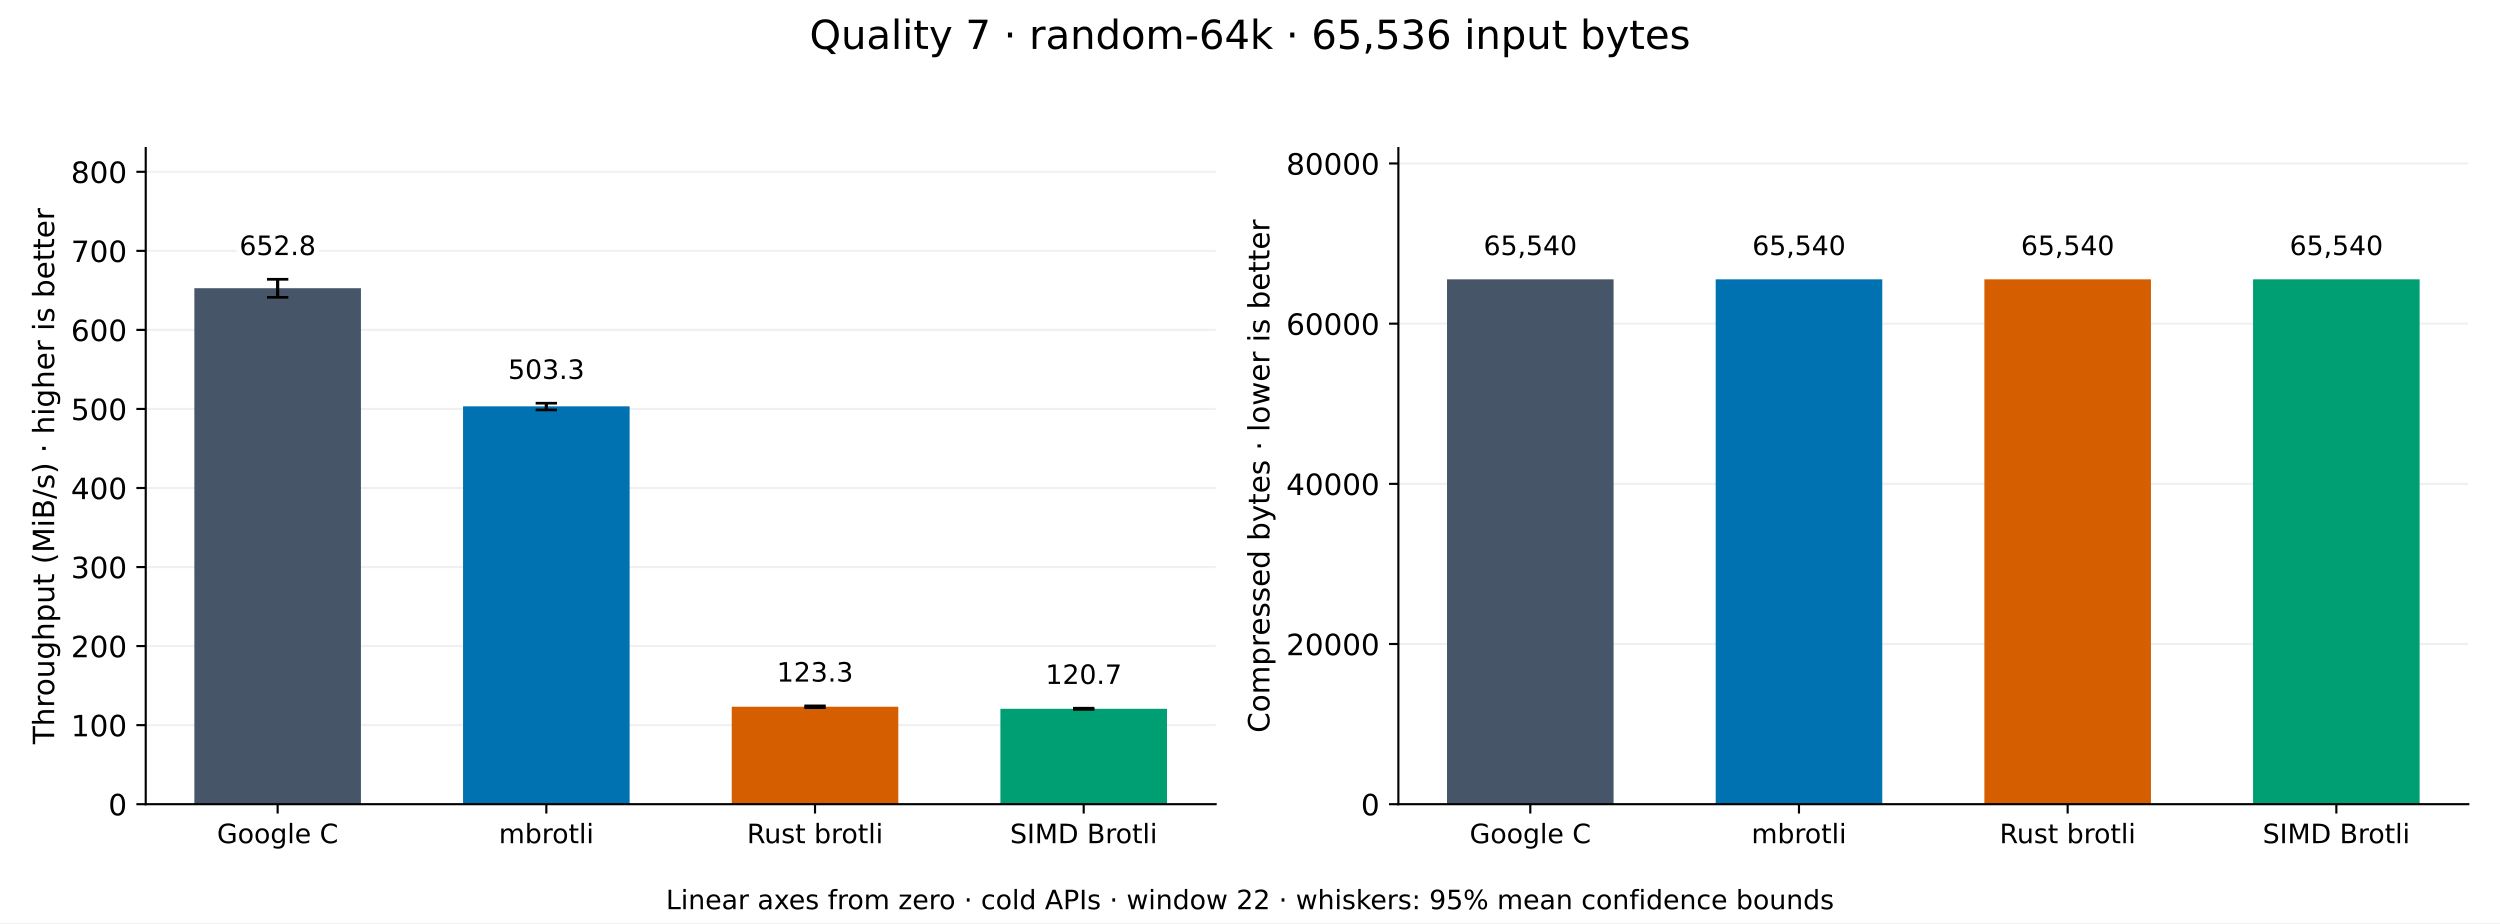
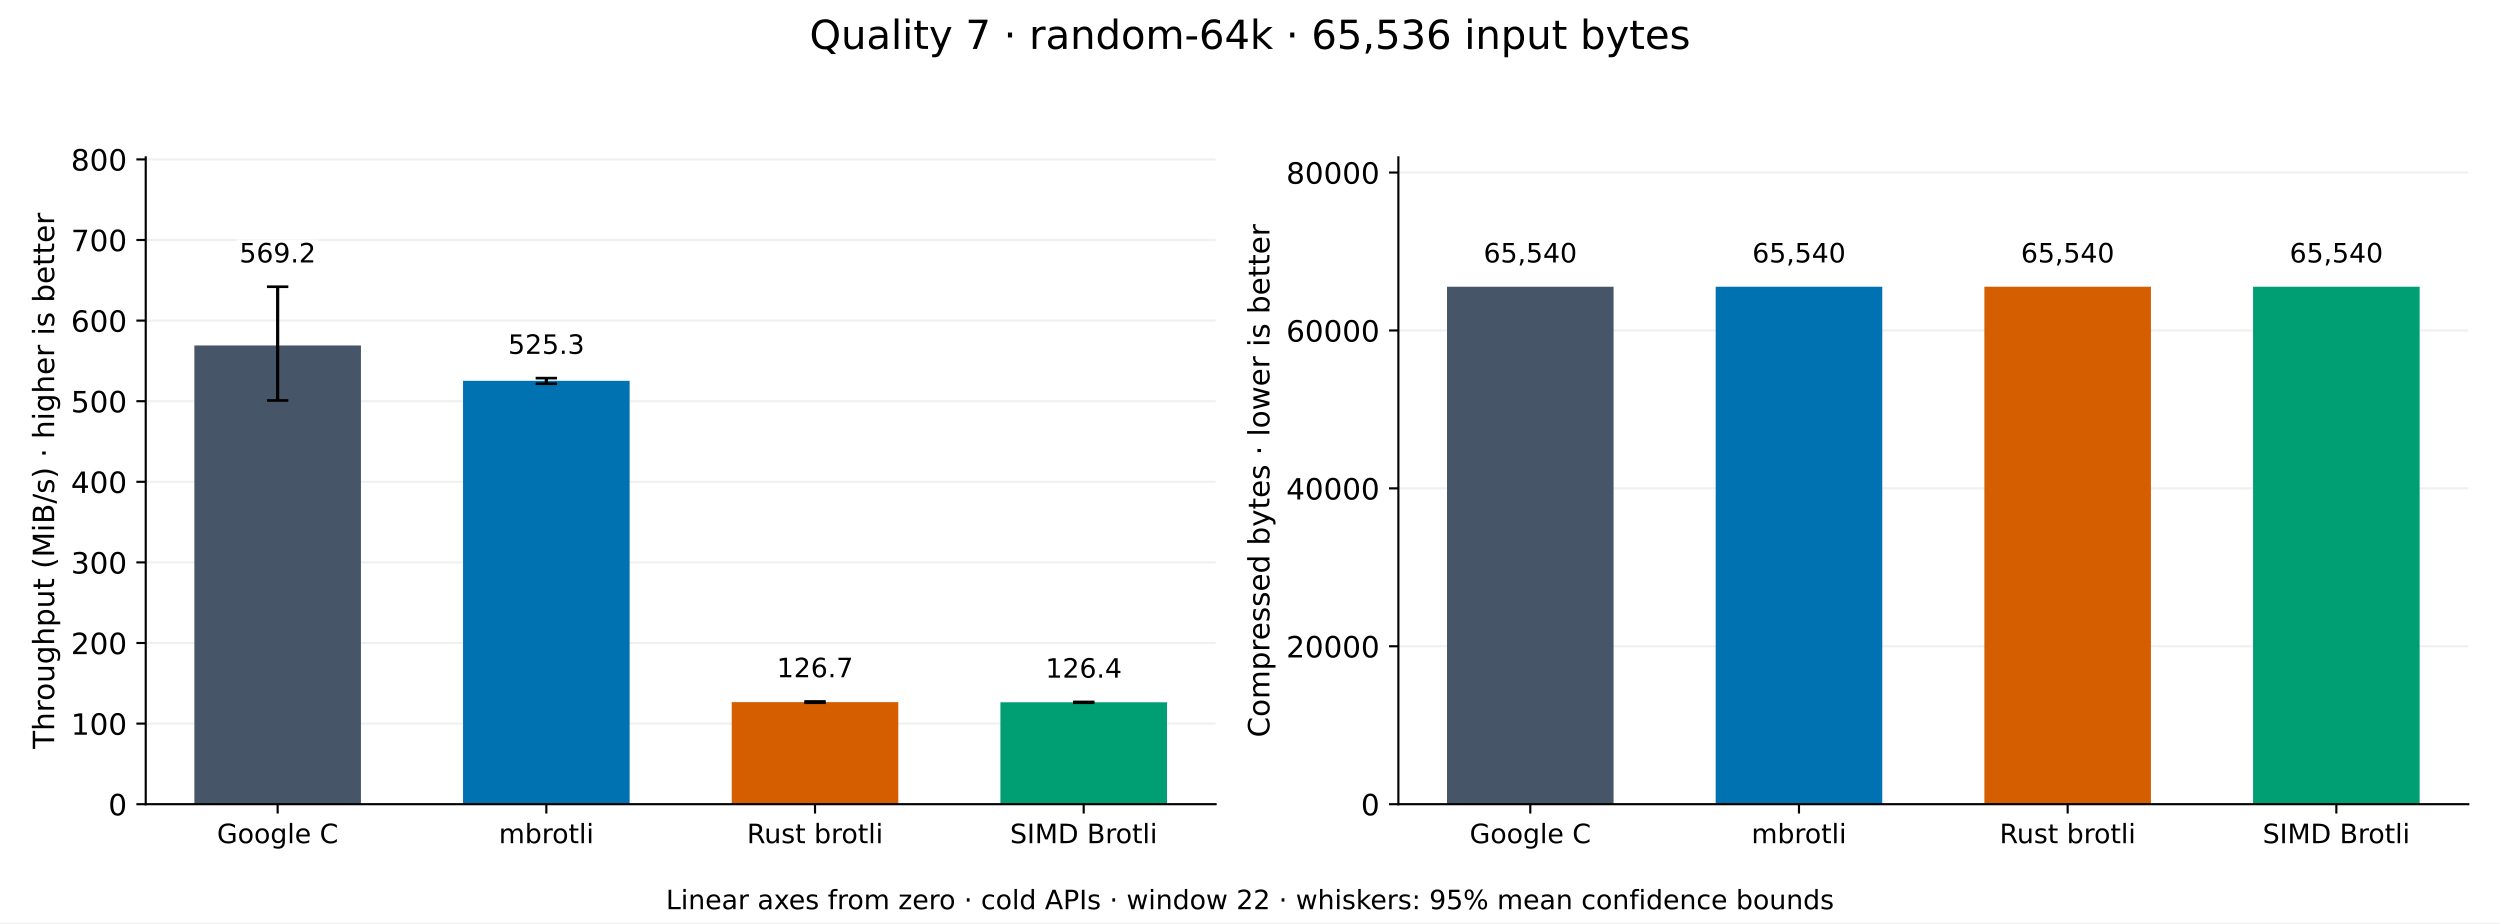
<svg xmlns="http://www.w3.org/2000/svg" xmlns:xlink="http://www.w3.org/1999/xlink" width="936pt" height="345.6pt" viewBox="0 0 936 345.6" version="1.1">
  <defs>
    <style type="text/css">*{stroke-linejoin: round; stroke-linecap: butt}</style>
  </defs>
  <g id="figure_1">
    <g id="patch_1">
      <path d="M 0 345.6 L 936 345.6 L 936 0 L 0 0 z " style="fill: #ffffff" />
    </g>
    <g id="axes_1">
      <g id="patch_2">
-         <path d="M 54.56 301.088 L 455.13 301.088 L 455.13 55.44 L 54.56 55.44 z " style="fill: #ffffff" />
+         <path d="M 54.56 301.088 L 455.13 301.088 L 455.13 58.912 L 54.56 58.912 z " style="fill: #ffffff" />
      </g>
      <g id="matplotlib.axis_1">
        <g id="xtick_1">
          <g id="line2d_1">
            <defs>
              <path id="m3d63aaa0ea" d="M 0 0 L 0 3.5 " style="stroke: #000000; stroke-width: 0.8" />
            </defs>
            <g>
              <use xlink:href="#m3d63aaa0ea" x="103.952" y="301.088" style="stroke: #000000; stroke-width: 0.8" />
            </g>
          </g>
          <g id="text_1">
            <text style="font-size: 10px; font-family: 'DejaVu Sans', 'Bitstream Vera Sans', 'Computer Modern Sans Serif', 'Lucida Grande', 'Verdana', 'Geneva', 'Lucid', 'Arial', 'Helvetica', 'Avant Garde', sans-serif; text-anchor: middle" x="103.952" y="315.686" transform="rotate(-0 103.9522 315.6864)">Google C</text>
          </g>
        </g>
        <g id="xtick_2">
          <g id="line2d_2">
            <g>
              <use xlink:href="#m3d63aaa0ea" x="204.547" y="301.088" style="stroke: #000000; stroke-width: 0.8" />
            </g>
          </g>
          <g id="text_2">
            <text style="font-size: 10px; font-family: 'DejaVu Sans', 'Bitstream Vera Sans', 'Computer Modern Sans Serif', 'Lucida Grande', 'Verdana', 'Geneva', 'Lucid', 'Arial', 'Helvetica', 'Avant Garde', sans-serif; text-anchor: middle" x="204.547" y="315.686" transform="rotate(-0 204.5474 315.6864)">mbrotli</text>
          </g>
        </g>
        <g id="xtick_3">
          <g id="line2d_3">
            <g>
              <use xlink:href="#m3d63aaa0ea" x="305.143" y="301.088" style="stroke: #000000; stroke-width: 0.8" />
            </g>
          </g>
          <g id="text_3">
            <text style="font-size: 10px; font-family: 'DejaVu Sans', 'Bitstream Vera Sans', 'Computer Modern Sans Serif', 'Lucida Grande', 'Verdana', 'Geneva', 'Lucid', 'Arial', 'Helvetica', 'Avant Garde', sans-serif; text-anchor: middle" x="305.143" y="315.686" transform="rotate(-0 305.1426 315.6864)">Rust brotli</text>
          </g>
        </g>
        <g id="xtick_4">
          <g id="line2d_4">
            <g>
              <use xlink:href="#m3d63aaa0ea" x="405.738" y="301.088" style="stroke: #000000; stroke-width: 0.8" />
            </g>
          </g>
          <g id="text_4">
            <text style="font-size: 10px; font-family: 'DejaVu Sans', 'Bitstream Vera Sans', 'Computer Modern Sans Serif', 'Lucida Grande', 'Verdana', 'Geneva', 'Lucid', 'Arial', 'Helvetica', 'Avant Garde', sans-serif; text-anchor: middle" x="405.738" y="315.686" transform="rotate(-0 405.7378 315.6864)">SIMD Brotli</text>
          </g>
        </g>
      </g>
      <g id="matplotlib.axis_2">
        <g id="ytick_1">
          <g id="line2d_5">
-             <path d="M 54.56 301.088 L 455.13 301.088 " clip-path="url(#pb9456fbabf)" style="fill: none; stroke: #b0b0b0; stroke-opacity: 0.18; stroke-width: 0.8; stroke-linecap: square" />
+             <path d="M 54.56 301.088 L 455.13 301.088 " clip-path="url(#p76bb05d331)" style="fill: none; stroke: #b0b0b0; stroke-opacity: 0.18; stroke-width: 0.8; stroke-linecap: square" />
          </g>
          <g id="line2d_6">
            <defs>
              <path id="mb6c034703b" d="M 0 0 L -3.5 0 " style="stroke: #000000; stroke-width: 0.8" />
            </defs>
            <g>
              <use xlink:href="#mb6c034703b" x="54.56" y="301.088" style="stroke: #000000; stroke-width: 0.8" />
            </g>
          </g>
          <g id="text_5">
            <text style="font-size: 11px; font-family: 'DejaVu Sans', 'Bitstream Vera Sans', 'Computer Modern Sans Serif', 'Lucida Grande', 'Verdana', 'Geneva', 'Lucid', 'Arial', 'Helvetica', 'Avant Garde', sans-serif; text-anchor: end" x="47.56" y="305.267" transform="rotate(-0 47.56 305.2671)">0</text>
          </g>
        </g>
        <g id="ytick_2">
          <g id="line2d_7">
-             <path d="M 54.56 271.493 L 455.13 271.493 " clip-path="url(#pb9456fbabf)" style="fill: none; stroke: #b0b0b0; stroke-opacity: 0.18; stroke-width: 0.8; stroke-linecap: square" />
+             <path d="M 54.56 270.912 L 455.13 270.912 " clip-path="url(#p76bb05d331)" style="fill: none; stroke: #b0b0b0; stroke-opacity: 0.18; stroke-width: 0.8; stroke-linecap: square" />
          </g>
          <g id="line2d_8">
            <g>
-               <use xlink:href="#mb6c034703b" x="54.56" y="271.493" style="stroke: #000000; stroke-width: 0.8" />
+               <use xlink:href="#mb6c034703b" x="54.56" y="270.912" style="stroke: #000000; stroke-width: 0.8" />
            </g>
          </g>
          <g id="text_6">
-             <text style="font-size: 11px; font-family: 'DejaVu Sans', 'Bitstream Vera Sans', 'Computer Modern Sans Serif', 'Lucida Grande', 'Verdana', 'Geneva', 'Lucid', 'Arial', 'Helvetica', 'Avant Garde', sans-serif; text-anchor: end" x="47.56" y="275.672" transform="rotate(-0 47.56 275.6718)">100</text>
+             <text style="font-size: 11px; font-family: 'DejaVu Sans', 'Bitstream Vera Sans', 'Computer Modern Sans Serif', 'Lucida Grande', 'Verdana', 'Geneva', 'Lucid', 'Arial', 'Helvetica', 'Avant Garde', sans-serif; text-anchor: end" x="47.56" y="275.092" transform="rotate(-0 47.56 275.0916)">100</text>
          </g>
        </g>
        <g id="ytick_3">
          <g id="line2d_9">
-             <path d="M 54.56 241.897 L 455.13 241.897 " clip-path="url(#pb9456fbabf)" style="fill: none; stroke: #b0b0b0; stroke-opacity: 0.18; stroke-width: 0.8; stroke-linecap: square" />
+             <path d="M 54.56 240.737 L 455.13 240.737 " clip-path="url(#p76bb05d331)" style="fill: none; stroke: #b0b0b0; stroke-opacity: 0.18; stroke-width: 0.8; stroke-linecap: square" />
          </g>
          <g id="line2d_10">
            <g>
-               <use xlink:href="#mb6c034703b" x="54.56" y="241.897" style="stroke: #000000; stroke-width: 0.8" />
+               <use xlink:href="#mb6c034703b" x="54.56" y="240.737" style="stroke: #000000; stroke-width: 0.8" />
            </g>
          </g>
          <g id="text_7">
-             <text style="font-size: 11px; font-family: 'DejaVu Sans', 'Bitstream Vera Sans', 'Computer Modern Sans Serif', 'Lucida Grande', 'Verdana', 'Geneva', 'Lucid', 'Arial', 'Helvetica', 'Avant Garde', sans-serif; text-anchor: end" x="47.56" y="246.076" transform="rotate(-0 47.56 246.0764)">200</text>
+             <text style="font-size: 11px; font-family: 'DejaVu Sans', 'Bitstream Vera Sans', 'Computer Modern Sans Serif', 'Lucida Grande', 'Verdana', 'Geneva', 'Lucid', 'Arial', 'Helvetica', 'Avant Garde', sans-serif; text-anchor: end" x="47.56" y="244.916" transform="rotate(-0 47.56 244.9161)">200</text>
          </g>
        </g>
        <g id="ytick_4">
          <g id="line2d_11">
-             <path d="M 54.56 212.302 L 455.13 212.302 " clip-path="url(#pb9456fbabf)" style="fill: none; stroke: #b0b0b0; stroke-opacity: 0.18; stroke-width: 0.8; stroke-linecap: square" />
+             <path d="M 54.56 210.561 L 455.13 210.561 " clip-path="url(#p76bb05d331)" style="fill: none; stroke: #b0b0b0; stroke-opacity: 0.18; stroke-width: 0.8; stroke-linecap: square" />
          </g>
          <g id="line2d_12">
            <g>
-               <use xlink:href="#mb6c034703b" x="54.56" y="212.302" style="stroke: #000000; stroke-width: 0.8" />
+               <use xlink:href="#mb6c034703b" x="54.56" y="210.561" style="stroke: #000000; stroke-width: 0.8" />
            </g>
          </g>
          <g id="text_8">
-             <text style="font-size: 11px; font-family: 'DejaVu Sans', 'Bitstream Vera Sans', 'Computer Modern Sans Serif', 'Lucida Grande', 'Verdana', 'Geneva', 'Lucid', 'Arial', 'Helvetica', 'Avant Garde', sans-serif; text-anchor: end" x="47.56" y="216.481" transform="rotate(-0 47.56 216.4811)">300</text>
+             <text style="font-size: 11px; font-family: 'DejaVu Sans', 'Bitstream Vera Sans', 'Computer Modern Sans Serif', 'Lucida Grande', 'Verdana', 'Geneva', 'Lucid', 'Arial', 'Helvetica', 'Avant Garde', sans-serif; text-anchor: end" x="47.56" y="214.741" transform="rotate(-0 47.56 214.7405)">300</text>
          </g>
        </g>
        <g id="ytick_5">
          <g id="line2d_13">
-             <path d="M 54.56 182.707 L 455.13 182.707 " clip-path="url(#pb9456fbabf)" style="fill: none; stroke: #b0b0b0; stroke-opacity: 0.18; stroke-width: 0.8; stroke-linecap: square" />
+             <path d="M 54.56 180.386 L 455.13 180.386 " clip-path="url(#p76bb05d331)" style="fill: none; stroke: #b0b0b0; stroke-opacity: 0.18; stroke-width: 0.8; stroke-linecap: square" />
          </g>
          <g id="line2d_14">
            <g>
-               <use xlink:href="#mb6c034703b" x="54.56" y="182.707" style="stroke: #000000; stroke-width: 0.8" />
+               <use xlink:href="#mb6c034703b" x="54.56" y="180.386" style="stroke: #000000; stroke-width: 0.8" />
            </g>
          </g>
          <g id="text_9">
-             <text style="font-size: 11px; font-family: 'DejaVu Sans', 'Bitstream Vera Sans', 'Computer Modern Sans Serif', 'Lucida Grande', 'Verdana', 'Geneva', 'Lucid', 'Arial', 'Helvetica', 'Avant Garde', sans-serif; text-anchor: end" x="47.56" y="186.886" transform="rotate(-0 47.56 186.8857)">400</text>
+             <text style="font-size: 11px; font-family: 'DejaVu Sans', 'Bitstream Vera Sans', 'Computer Modern Sans Serif', 'Lucida Grande', 'Verdana', 'Geneva', 'Lucid', 'Arial', 'Helvetica', 'Avant Garde', sans-serif; text-anchor: end" x="47.56" y="184.565" transform="rotate(-0 47.56 184.565)">400</text>
          </g>
        </g>
        <g id="ytick_6">
          <g id="line2d_15">
-             <path d="M 54.56 153.111 L 455.13 153.111 " clip-path="url(#pb9456fbabf)" style="fill: none; stroke: #b0b0b0; stroke-opacity: 0.18; stroke-width: 0.8; stroke-linecap: square" />
+             <path d="M 54.56 150.21 L 455.13 150.21 " clip-path="url(#p76bb05d331)" style="fill: none; stroke: #b0b0b0; stroke-opacity: 0.18; stroke-width: 0.8; stroke-linecap: square" />
          </g>
          <g id="line2d_16">
            <g>
-               <use xlink:href="#mb6c034703b" x="54.56" y="153.111" style="stroke: #000000; stroke-width: 0.8" />
+               <use xlink:href="#mb6c034703b" x="54.56" y="150.21" style="stroke: #000000; stroke-width: 0.8" />
            </g>
          </g>
          <g id="text_10">
-             <text style="font-size: 11px; font-family: 'DejaVu Sans', 'Bitstream Vera Sans', 'Computer Modern Sans Serif', 'Lucida Grande', 'Verdana', 'Geneva', 'Lucid', 'Arial', 'Helvetica', 'Avant Garde', sans-serif; text-anchor: end" x="47.56" y="157.29" transform="rotate(-0 47.56 157.2903)">500</text>
+             <text style="font-size: 11px; font-family: 'DejaVu Sans', 'Bitstream Vera Sans', 'Computer Modern Sans Serif', 'Lucida Grande', 'Verdana', 'Geneva', 'Lucid', 'Arial', 'Helvetica', 'Avant Garde', sans-serif; text-anchor: end" x="47.56" y="154.389" transform="rotate(-0 47.56 154.3895)">500</text>
          </g>
        </g>
        <g id="ytick_7">
          <g id="line2d_17">
-             <path d="M 54.56 123.516 L 455.13 123.516 " clip-path="url(#pb9456fbabf)" style="fill: none; stroke: #b0b0b0; stroke-opacity: 0.18; stroke-width: 0.8; stroke-linecap: square" />
+             <path d="M 54.56 120.035 L 455.13 120.035 " clip-path="url(#p76bb05d331)" style="fill: none; stroke: #b0b0b0; stroke-opacity: 0.18; stroke-width: 0.8; stroke-linecap: square" />
          </g>
          <g id="line2d_18">
            <g>
-               <use xlink:href="#mb6c034703b" x="54.56" y="123.516" style="stroke: #000000; stroke-width: 0.8" />
+               <use xlink:href="#mb6c034703b" x="54.56" y="120.035" style="stroke: #000000; stroke-width: 0.8" />
            </g>
          </g>
          <g id="text_11">
-             <text style="font-size: 11px; font-family: 'DejaVu Sans', 'Bitstream Vera Sans', 'Computer Modern Sans Serif', 'Lucida Grande', 'Verdana', 'Geneva', 'Lucid', 'Arial', 'Helvetica', 'Avant Garde', sans-serif; text-anchor: end" x="47.56" y="127.695" transform="rotate(-0 47.56 127.695)">600</text>
+             <text style="font-size: 11px; font-family: 'DejaVu Sans', 'Bitstream Vera Sans', 'Computer Modern Sans Serif', 'Lucida Grande', 'Verdana', 'Geneva', 'Lucid', 'Arial', 'Helvetica', 'Avant Garde', sans-serif; text-anchor: end" x="47.56" y="124.214" transform="rotate(-0 47.56 124.2139)">600</text>
          </g>
        </g>
        <g id="ytick_8">
          <g id="line2d_19">
-             <path d="M 54.56 93.92 L 455.13 93.92 " clip-path="url(#pb9456fbabf)" style="fill: none; stroke: #b0b0b0; stroke-opacity: 0.18; stroke-width: 0.8; stroke-linecap: square" />
+             <path d="M 54.56 89.859 L 455.13 89.859 " clip-path="url(#p76bb05d331)" style="fill: none; stroke: #b0b0b0; stroke-opacity: 0.18; stroke-width: 0.8; stroke-linecap: square" />
          </g>
          <g id="line2d_20">
            <g>
-               <use xlink:href="#mb6c034703b" x="54.56" y="93.92" style="stroke: #000000; stroke-width: 0.8" />
+               <use xlink:href="#mb6c034703b" x="54.56" y="89.859" style="stroke: #000000; stroke-width: 0.8" />
            </g>
          </g>
          <g id="text_12">
-             <text style="font-size: 11px; font-family: 'DejaVu Sans', 'Bitstream Vera Sans', 'Computer Modern Sans Serif', 'Lucida Grande', 'Verdana', 'Geneva', 'Lucid', 'Arial', 'Helvetica', 'Avant Garde', sans-serif; text-anchor: end" x="47.56" y="98.1" transform="rotate(-0 47.56 98.09961)">700</text>
+             <text style="font-size: 11px; font-family: 'DejaVu Sans', 'Bitstream Vera Sans', 'Computer Modern Sans Serif', 'Lucida Grande', 'Verdana', 'Geneva', 'Lucid', 'Arial', 'Helvetica', 'Avant Garde', sans-serif; text-anchor: end" x="47.56" y="94.038" transform="rotate(-0 47.56 94.0384)">700</text>
          </g>
        </g>
        <g id="ytick_9">
          <g id="line2d_21">
-             <path d="M 54.56 64.325 L 455.13 64.325 " clip-path="url(#pb9456fbabf)" style="fill: none; stroke: #b0b0b0; stroke-opacity: 0.18; stroke-width: 0.8; stroke-linecap: square" />
+             <path d="M 54.56 59.684 L 455.13 59.684 " clip-path="url(#p76bb05d331)" style="fill: none; stroke: #b0b0b0; stroke-opacity: 0.18; stroke-width: 0.8; stroke-linecap: square" />
          </g>
          <g id="line2d_22">
            <g>
-               <use xlink:href="#mb6c034703b" x="54.56" y="64.325" style="stroke: #000000; stroke-width: 0.8" />
+               <use xlink:href="#mb6c034703b" x="54.56" y="59.684" style="stroke: #000000; stroke-width: 0.8" />
            </g>
          </g>
          <g id="text_13">
-             <text style="font-size: 11px; font-family: 'DejaVu Sans', 'Bitstream Vera Sans', 'Computer Modern Sans Serif', 'Lucida Grande', 'Verdana', 'Geneva', 'Lucid', 'Arial', 'Helvetica', 'Avant Garde', sans-serif; text-anchor: end" x="47.56" y="68.504" transform="rotate(-0 47.56 68.50425)">800</text>
+             <text style="font-size: 11px; font-family: 'DejaVu Sans', 'Bitstream Vera Sans', 'Computer Modern Sans Serif', 'Lucida Grande', 'Verdana', 'Geneva', 'Lucid', 'Arial', 'Helvetica', 'Avant Garde', sans-serif; text-anchor: end" x="47.56" y="63.863" transform="rotate(-0 47.56 63.86287)">800</text>
          </g>
        </g>
        <g id="text_14">
-           <text style="font-size: 11px; font-family: 'DejaVu Sans', 'Bitstream Vera Sans', 'Computer Modern Sans Serif', 'Lucida Grande', 'Verdana', 'Geneva', 'Lucid', 'Arial', 'Helvetica', 'Avant Garde', sans-serif; text-anchor: middle" x="20.276" y="178.264" transform="rotate(-90 20.27609 178.264)">Throughput (MiB/s) · higher is better</text>
+           <text style="font-size: 11px; font-family: 'DejaVu Sans', 'Bitstream Vera Sans', 'Computer Modern Sans Serif', 'Lucida Grande', 'Verdana', 'Geneva', 'Lucid', 'Arial', 'Helvetica', 'Avant Garde', sans-serif; text-anchor: middle" x="20.276" y="180" transform="rotate(-90 20.27609 180)">Throughput (MiB/s) · higher is better</text>
        </g>
      </g>
      <g id="patch_3">
-         <path d="M 72.768 301.088 L 135.137 301.088 L 135.137 107.899 L 72.768 107.899 z " clip-path="url(#pb9456fbabf)" style="fill: #475569" />
+         <path d="M 72.768 301.088 L 135.137 301.088 L 135.137 129.333 L 72.768 129.333 z " clip-path="url(#p76bb05d331)" style="fill: #475569" />
      </g>
      <g id="patch_4">
-         <path d="M 173.363 301.088 L 235.732 301.088 L 235.732 152.135 L 173.363 152.135 z " clip-path="url(#pb9456fbabf)" style="fill: #0072b2" />
+         <path d="M 173.363 301.088 L 235.732 301.088 L 235.732 142.569 L 173.363 142.569 z " clip-path="url(#p76bb05d331)" style="fill: #0072b2" />
      </g>
      <g id="patch_5">
-         <path d="M 273.958 301.088 L 336.327 301.088 L 336.327 264.599 L 273.958 264.599 z " clip-path="url(#pb9456fbabf)" style="fill: #d55e00" />
+         <path d="M 273.958 301.088 L 336.327 301.088 L 336.327 262.868 L 273.958 262.868 z " clip-path="url(#p76bb05d331)" style="fill: #d55e00" />
      </g>
      <g id="patch_6">
-         <path d="M 374.553 301.088 L 436.922 301.088 L 436.922 265.378 L 374.553 265.378 z " clip-path="url(#pb9456fbabf)" style="fill: #009e73" />
+         <path d="M 374.553 301.088 L 436.922 301.088 L 436.922 262.94 L 374.553 262.94 z " clip-path="url(#p76bb05d331)" style="fill: #009e73" />
      </g>
      <g id="LineCollection_1">
-         <path d="M 103.952 111.317 L 103.952 104.57 " clip-path="url(#pb9456fbabf)" style="fill: none; stroke: #000000; stroke-width: 1.2" />
-         <path d="M 204.547 153.474 L 204.547 150.951 " clip-path="url(#pb9456fbabf)" style="fill: none; stroke: #000000; stroke-width: 1.2" />
-         <path d="M 305.143 264.938 L 305.143 264.277 " clip-path="url(#pb9456fbabf)" style="fill: none; stroke: #000000; stroke-width: 1.2" />
-         <path d="M 405.738 265.606 L 405.738 265.151 " clip-path="url(#pb9456fbabf)" style="fill: none; stroke: #000000; stroke-width: 1.2" />
+         <path d="M 103.952 149.93 L 103.952 107.347 " clip-path="url(#p76bb05d331)" style="fill: none; stroke: #000000; stroke-width: 1.2" />
+         <path d="M 204.547 143.664 L 204.547 141.569 " clip-path="url(#p76bb05d331)" style="fill: none; stroke: #000000; stroke-width: 1.2" />
+         <path d="M 305.143 263.111 L 305.143 262.641 " clip-path="url(#p76bb05d331)" style="fill: none; stroke: #000000; stroke-width: 1.2" />
+         <path d="M 405.738 263.101 L 405.738 262.794 " clip-path="url(#p76bb05d331)" style="fill: none; stroke: #000000; stroke-width: 1.2" />
      </g>
      <g id="line2d_23">
        <defs>
          <path id="ma4d3aa00d3" d="M 4 0 L -4 -0 " style="stroke: #000000" />
        </defs>
-         <g clip-path="url(#pb9456fbabf)">
-           <use xlink:href="#ma4d3aa00d3" x="103.952" y="111.317" style="fill: #1f77b4; stroke: #000000" />
-           <use xlink:href="#ma4d3aa00d3" x="204.547" y="153.474" style="fill: #1f77b4; stroke: #000000" />
-           <use xlink:href="#ma4d3aa00d3" x="305.143" y="264.938" style="fill: #1f77b4; stroke: #000000" />
-           <use xlink:href="#ma4d3aa00d3" x="405.738" y="265.606" style="fill: #1f77b4; stroke: #000000" />
+         <g clip-path="url(#p76bb05d331)">
+           <use xlink:href="#ma4d3aa00d3" x="103.952" y="149.93" style="fill: #1f77b4; stroke: #000000" />
+           <use xlink:href="#ma4d3aa00d3" x="204.547" y="143.664" style="fill: #1f77b4; stroke: #000000" />
+           <use xlink:href="#ma4d3aa00d3" x="305.143" y="263.111" style="fill: #1f77b4; stroke: #000000" />
+           <use xlink:href="#ma4d3aa00d3" x="405.738" y="263.101" style="fill: #1f77b4; stroke: #000000" />
        </g>
      </g>
      <g id="line2d_24">
-         <g clip-path="url(#pb9456fbabf)">
-           <use xlink:href="#ma4d3aa00d3" x="103.952" y="104.57" style="fill: #1f77b4; stroke: #000000" />
-           <use xlink:href="#ma4d3aa00d3" x="204.547" y="150.951" style="fill: #1f77b4; stroke: #000000" />
-           <use xlink:href="#ma4d3aa00d3" x="305.143" y="264.277" style="fill: #1f77b4; stroke: #000000" />
-           <use xlink:href="#ma4d3aa00d3" x="405.738" y="265.151" style="fill: #1f77b4; stroke: #000000" />
+         <g clip-path="url(#p76bb05d331)">
+           <use xlink:href="#ma4d3aa00d3" x="103.952" y="107.347" style="fill: #1f77b4; stroke: #000000" />
+           <use xlink:href="#ma4d3aa00d3" x="204.547" y="141.569" style="fill: #1f77b4; stroke: #000000" />
+           <use xlink:href="#ma4d3aa00d3" x="305.143" y="262.641" style="fill: #1f77b4; stroke: #000000" />
+           <use xlink:href="#ma4d3aa00d3" x="405.738" y="262.794" style="fill: #1f77b4; stroke: #000000" />
        </g>
      </g>
      <g id="patch_7">
-         <path d="M 54.56 301.088 L 54.56 55.44 " style="fill: none; stroke: #000000; stroke-width: 0.8; stroke-linejoin: miter; stroke-linecap: square" />
+         <path d="M 54.56 301.088 L 54.56 58.912 " style="fill: none; stroke: #000000; stroke-width: 0.8; stroke-linejoin: miter; stroke-linecap: square" />
      </g>
      <g id="patch_8">
        <path d="M 54.56 301.088 L 455.13 301.088 " style="fill: none; stroke: #000000; stroke-width: 0.8; stroke-linejoin: miter; stroke-linecap: square" />
      </g>
      <g id="text_15">
        <g id="patch_9">
-           <path d="M 88.638 98.57 L 119.266 98.57 L 119.266 86.891 L 88.638 86.891 z " style="fill: #ffffff; opacity: 0.9" />
-         </g>
-         <text style="font-size: 10px; font-family: 'DejaVu Sans', 'Bitstream Vera Sans', 'Computer Modern Sans Serif', 'Lucida Grande', 'Verdana', 'Geneva', 'Lucid', 'Arial', 'Helvetica', 'Avant Garde', sans-serif; text-anchor: middle" x="103.952" y="95.49" transform="rotate(-0 103.9522 95.48991)">652.8</text>
+           <path d="M 88.638 101.347 L 119.266 101.347 L 119.266 89.669 L 88.638 89.669 z " style="fill: #ffffff; opacity: 0.9" />
+         </g>
+         <text style="font-size: 10px; font-family: 'DejaVu Sans', 'Bitstream Vera Sans', 'Computer Modern Sans Serif', 'Lucida Grande', 'Verdana', 'Geneva', 'Lucid', 'Arial', 'Helvetica', 'Avant Garde', sans-serif; text-anchor: middle" x="103.952" y="98.268" transform="rotate(-0 103.9522 98.26754)">569.2</text>
      </g>
      <g id="text_16">
        <g id="patch_10">
-           <path d="M 189.233 144.951 L 219.861 144.951 L 219.861 133.272 L 189.233 133.272 z " style="fill: #ffffff; opacity: 0.9" />
-         </g>
-         <text style="font-size: 10px; font-family: 'DejaVu Sans', 'Bitstream Vera Sans', 'Computer Modern Sans Serif', 'Lucida Grande', 'Verdana', 'Geneva', 'Lucid', 'Arial', 'Helvetica', 'Avant Garde', sans-serif; text-anchor: middle" x="204.547" y="141.871" transform="rotate(-0 204.5474 141.8709)">503.3</text>
+           <path d="M 189.233 135.569 L 219.861 135.569 L 219.861 123.891 L 189.233 123.891 z " style="fill: #ffffff; opacity: 0.9" />
+         </g>
+         <text style="font-size: 10px; font-family: 'DejaVu Sans', 'Bitstream Vera Sans', 'Computer Modern Sans Serif', 'Lucida Grande', 'Verdana', 'Geneva', 'Lucid', 'Arial', 'Helvetica', 'Avant Garde', sans-serif; text-anchor: middle" x="204.547" y="132.489" transform="rotate(-0 204.5474 132.4893)">525.3</text>
      </g>
      <g id="text_17">
        <g id="patch_11">
-           <path d="M 289.829 258.277 L 320.457 258.277 L 320.457 246.599 L 289.829 246.599 z " style="fill: #ffffff; opacity: 0.9" />
-         </g>
-         <text style="font-size: 10px; font-family: 'DejaVu Sans', 'Bitstream Vera Sans', 'Computer Modern Sans Serif', 'Lucida Grande', 'Verdana', 'Geneva', 'Lucid', 'Arial', 'Helvetica', 'Avant Garde', sans-serif; text-anchor: middle" x="305.143" y="255.197" transform="rotate(-0 305.1426 255.1972)">123.3</text>
+           <path d="M 289.829 256.641 L 320.457 256.641 L 320.457 244.963 L 289.829 244.963 z " style="fill: #ffffff; opacity: 0.9" />
+         </g>
+         <text style="font-size: 10px; font-family: 'DejaVu Sans', 'Bitstream Vera Sans', 'Computer Modern Sans Serif', 'Lucida Grande', 'Verdana', 'Geneva', 'Lucid', 'Arial', 'Helvetica', 'Avant Garde', sans-serif; text-anchor: middle" x="305.143" y="253.561" transform="rotate(-0 305.1426 253.5612)">126.7</text>
      </g>
      <g id="text_18">
        <g id="patch_12">
-           <path d="M 390.424 259.151 L 421.052 259.151 L 421.052 247.473 L 390.424 247.473 z " style="fill: #ffffff; opacity: 0.9" />
-         </g>
-         <text style="font-size: 10px; font-family: 'DejaVu Sans', 'Bitstream Vera Sans', 'Computer Modern Sans Serif', 'Lucida Grande', 'Verdana', 'Geneva', 'Lucid', 'Arial', 'Helvetica', 'Avant Garde', sans-serif; text-anchor: middle" x="405.738" y="256.071" transform="rotate(-0 405.7378 256.0713)">120.7</text>
+           <path d="M 390.424 256.794 L 421.052 256.794 L 421.052 245.116 L 390.424 245.116 z " style="fill: #ffffff; opacity: 0.9" />
+         </g>
+         <text style="font-size: 10px; font-family: 'DejaVu Sans', 'Bitstream Vera Sans', 'Computer Modern Sans Serif', 'Lucida Grande', 'Verdana', 'Geneva', 'Lucid', 'Arial', 'Helvetica', 'Avant Garde', sans-serif; text-anchor: middle" x="405.738" y="253.715" transform="rotate(-0 405.7378 253.7148)">126.4</text>
      </g>
    </g>
    <g id="axes_2">
      <g id="patch_13">
-         <path d="M 523.55 301.088 L 924.12 301.088 L 924.12 55.44 L 523.55 55.44 z " style="fill: #ffffff" />
+         <path d="M 523.55 301.088 L 924.12 301.088 L 924.12 58.912 L 523.55 58.912 z " style="fill: #ffffff" />
      </g>
      <g id="matplotlib.axis_3">
        <g id="xtick_5">
          <g id="line2d_25">
            <g>
              <use xlink:href="#m3d63aaa0ea" x="572.942" y="301.088" style="stroke: #000000; stroke-width: 0.8" />
            </g>
          </g>
          <g id="text_19">
            <text style="font-size: 10px; font-family: 'DejaVu Sans', 'Bitstream Vera Sans', 'Computer Modern Sans Serif', 'Lucida Grande', 'Verdana', 'Geneva', 'Lucid', 'Arial', 'Helvetica', 'Avant Garde', sans-serif; text-anchor: middle" x="572.942" y="315.686" transform="rotate(-0 572.9422 315.6864)">Google C</text>
          </g>
        </g>
        <g id="xtick_6">
          <g id="line2d_26">
            <g>
              <use xlink:href="#m3d63aaa0ea" x="673.537" y="301.088" style="stroke: #000000; stroke-width: 0.8" />
            </g>
          </g>
          <g id="text_20">
            <text style="font-size: 10px; font-family: 'DejaVu Sans', 'Bitstream Vera Sans', 'Computer Modern Sans Serif', 'Lucida Grande', 'Verdana', 'Geneva', 'Lucid', 'Arial', 'Helvetica', 'Avant Garde', sans-serif; text-anchor: middle" x="673.537" y="315.686" transform="rotate(-0 673.5374 315.6864)">mbrotli</text>
          </g>
        </g>
        <g id="xtick_7">
          <g id="line2d_27">
            <g>
              <use xlink:href="#m3d63aaa0ea" x="774.133" y="301.088" style="stroke: #000000; stroke-width: 0.8" />
            </g>
          </g>
          <g id="text_21">
            <text style="font-size: 10px; font-family: 'DejaVu Sans', 'Bitstream Vera Sans', 'Computer Modern Sans Serif', 'Lucida Grande', 'Verdana', 'Geneva', 'Lucid', 'Arial', 'Helvetica', 'Avant Garde', sans-serif; text-anchor: middle" x="774.133" y="315.686" transform="rotate(-0 774.1326 315.6864)">Rust brotli</text>
          </g>
        </g>
        <g id="xtick_8">
          <g id="line2d_28">
            <g>
              <use xlink:href="#m3d63aaa0ea" x="874.728" y="301.088" style="stroke: #000000; stroke-width: 0.8" />
            </g>
          </g>
          <g id="text_22">
            <text style="font-size: 10px; font-family: 'DejaVu Sans', 'Bitstream Vera Sans', 'Computer Modern Sans Serif', 'Lucida Grande', 'Verdana', 'Geneva', 'Lucid', 'Arial', 'Helvetica', 'Avant Garde', sans-serif; text-anchor: middle" x="874.728" y="315.686" transform="rotate(-0 874.7278 315.6864)">SIMD Brotli</text>
          </g>
        </g>
      </g>
      <g id="matplotlib.axis_4">
        <g id="ytick_10">
          <g id="line2d_29">
-             <path d="M 523.55 301.088 L 924.12 301.088 " clip-path="url(#p7ed6ae1081)" style="fill: none; stroke: #b0b0b0; stroke-opacity: 0.18; stroke-width: 0.8; stroke-linecap: square" />
+             <path d="M 523.55 301.088 L 924.12 301.088 " clip-path="url(#p9507c7d6c9)" style="fill: none; stroke: #b0b0b0; stroke-opacity: 0.18; stroke-width: 0.8; stroke-linecap: square" />
          </g>
          <g id="line2d_30">
            <g>
              <use xlink:href="#mb6c034703b" x="523.55" y="301.088" style="stroke: #000000; stroke-width: 0.8" />
            </g>
          </g>
          <g id="text_23">
            <text style="font-size: 11px; font-family: 'DejaVu Sans', 'Bitstream Vera Sans', 'Computer Modern Sans Serif', 'Lucida Grande', 'Verdana', 'Geneva', 'Lucid', 'Arial', 'Helvetica', 'Avant Garde', sans-serif; text-anchor: end" x="516.55" y="305.267" transform="rotate(-0 516.55 305.2671)">0</text>
          </g>
        </g>
        <g id="ytick_11">
          <g id="line2d_31">
-             <path d="M 523.55 241.119 L 924.12 241.119 " clip-path="url(#p7ed6ae1081)" style="fill: none; stroke: #b0b0b0; stroke-opacity: 0.18; stroke-width: 0.8; stroke-linecap: square" />
+             <path d="M 523.55 241.967 L 924.12 241.967 " clip-path="url(#p9507c7d6c9)" style="fill: none; stroke: #b0b0b0; stroke-opacity: 0.18; stroke-width: 0.8; stroke-linecap: square" />
          </g>
          <g id="line2d_32">
            <g>
-               <use xlink:href="#mb6c034703b" x="523.55" y="241.119" style="stroke: #000000; stroke-width: 0.8" />
+               <use xlink:href="#mb6c034703b" x="523.55" y="241.967" style="stroke: #000000; stroke-width: 0.8" />
            </g>
          </g>
          <g id="text_24">
-             <text style="font-size: 11px; font-family: 'DejaVu Sans', 'Bitstream Vera Sans', 'Computer Modern Sans Serif', 'Lucida Grande', 'Verdana', 'Geneva', 'Lucid', 'Arial', 'Helvetica', 'Avant Garde', sans-serif; text-anchor: end" x="516.55" y="245.298" transform="rotate(-0 516.55 245.2981)">20000</text>
+             <text style="font-size: 11px; font-family: 'DejaVu Sans', 'Bitstream Vera Sans', 'Computer Modern Sans Serif', 'Lucida Grande', 'Verdana', 'Geneva', 'Lucid', 'Arial', 'Helvetica', 'Avant Garde', sans-serif; text-anchor: end" x="516.55" y="246.146" transform="rotate(-0 516.55 246.1458)">20000</text>
          </g>
        </g>
        <g id="ytick_12">
          <g id="line2d_33">
-             <path d="M 523.55 181.15 L 924.12 181.15 " clip-path="url(#p7ed6ae1081)" style="fill: none; stroke: #b0b0b0; stroke-opacity: 0.18; stroke-width: 0.8; stroke-linecap: square" />
+             <path d="M 523.55 182.845 L 924.12 182.845 " clip-path="url(#p9507c7d6c9)" style="fill: none; stroke: #b0b0b0; stroke-opacity: 0.18; stroke-width: 0.8; stroke-linecap: square" />
          </g>
          <g id="line2d_34">
            <g>
-               <use xlink:href="#mb6c034703b" x="523.55" y="181.15" style="stroke: #000000; stroke-width: 0.8" />
+               <use xlink:href="#mb6c034703b" x="523.55" y="182.845" style="stroke: #000000; stroke-width: 0.8" />
            </g>
          </g>
          <g id="text_25">
-             <text style="font-size: 11px; font-family: 'DejaVu Sans', 'Bitstream Vera Sans', 'Computer Modern Sans Serif', 'Lucida Grande', 'Verdana', 'Geneva', 'Lucid', 'Arial', 'Helvetica', 'Avant Garde', sans-serif; text-anchor: end" x="516.55" y="185.329" transform="rotate(-0 516.55 185.3291)">40000</text>
+             <text style="font-size: 11px; font-family: 'DejaVu Sans', 'Bitstream Vera Sans', 'Computer Modern Sans Serif', 'Lucida Grande', 'Verdana', 'Geneva', 'Lucid', 'Arial', 'Helvetica', 'Avant Garde', sans-serif; text-anchor: end" x="516.55" y="187.024" transform="rotate(-0 516.55 187.0244)">40000</text>
          </g>
        </g>
        <g id="ytick_13">
          <g id="line2d_35">
-             <path d="M 523.55 121.181 L 924.12 121.181 " clip-path="url(#p7ed6ae1081)" style="fill: none; stroke: #b0b0b0; stroke-opacity: 0.18; stroke-width: 0.8; stroke-linecap: square" />
+             <path d="M 523.55 123.724 L 924.12 123.724 " clip-path="url(#p9507c7d6c9)" style="fill: none; stroke: #b0b0b0; stroke-opacity: 0.18; stroke-width: 0.8; stroke-linecap: square" />
          </g>
          <g id="line2d_36">
            <g>
-               <use xlink:href="#mb6c034703b" x="523.55" y="121.181" style="stroke: #000000; stroke-width: 0.8" />
+               <use xlink:href="#mb6c034703b" x="523.55" y="123.724" style="stroke: #000000; stroke-width: 0.8" />
            </g>
          </g>
          <g id="text_26">
-             <text style="font-size: 11px; font-family: 'DejaVu Sans', 'Bitstream Vera Sans', 'Computer Modern Sans Serif', 'Lucida Grande', 'Verdana', 'Geneva', 'Lucid', 'Arial', 'Helvetica', 'Avant Garde', sans-serif; text-anchor: end" x="516.55" y="125.36" transform="rotate(-0 516.55 125.3602)">60000</text>
+             <text style="font-size: 11px; font-family: 'DejaVu Sans', 'Bitstream Vera Sans', 'Computer Modern Sans Serif', 'Lucida Grande', 'Verdana', 'Geneva', 'Lucid', 'Arial', 'Helvetica', 'Avant Garde', sans-serif; text-anchor: end" x="516.55" y="127.903" transform="rotate(-0 516.55 127.903)">60000</text>
          </g>
        </g>
        <g id="ytick_14">
          <g id="line2d_37">
-             <path d="M 523.55 61.212 L 924.12 61.212 " clip-path="url(#p7ed6ae1081)" style="fill: none; stroke: #b0b0b0; stroke-opacity: 0.18; stroke-width: 0.8; stroke-linecap: square" />
+             <path d="M 523.55 64.602 L 924.12 64.602 " clip-path="url(#p9507c7d6c9)" style="fill: none; stroke: #b0b0b0; stroke-opacity: 0.18; stroke-width: 0.8; stroke-linecap: square" />
          </g>
          <g id="line2d_38">
            <g>
-               <use xlink:href="#mb6c034703b" x="523.55" y="61.212" style="stroke: #000000; stroke-width: 0.8" />
+               <use xlink:href="#mb6c034703b" x="523.55" y="64.602" style="stroke: #000000; stroke-width: 0.8" />
            </g>
          </g>
          <g id="text_27">
-             <text style="font-size: 11px; font-family: 'DejaVu Sans', 'Bitstream Vera Sans', 'Computer Modern Sans Serif', 'Lucida Grande', 'Verdana', 'Geneva', 'Lucid', 'Arial', 'Helvetica', 'Avant Garde', sans-serif; text-anchor: end" x="516.55" y="65.391" transform="rotate(-0 516.55 65.39116)">80000</text>
+             <text style="font-size: 11px; font-family: 'DejaVu Sans', 'Bitstream Vera Sans', 'Computer Modern Sans Serif', 'Lucida Grande', 'Verdana', 'Geneva', 'Lucid', 'Arial', 'Helvetica', 'Avant Garde', sans-serif; text-anchor: end" x="516.55" y="68.782" transform="rotate(-0 516.55 68.7816)">80000</text>
          </g>
        </g>
        <g id="text_28">
-           <text style="font-size: 11px; font-family: 'DejaVu Sans', 'Bitstream Vera Sans', 'Computer Modern Sans Serif', 'Lucida Grande', 'Verdana', 'Geneva', 'Lucid', 'Arial', 'Helvetica', 'Avant Garde', sans-serif; text-anchor: middle" x="475.269" y="178.264" transform="rotate(-90 475.2686 178.264)">Compressed bytes · lower is better</text>
+           <text style="font-size: 11px; font-family: 'DejaVu Sans', 'Bitstream Vera Sans', 'Computer Modern Sans Serif', 'Lucida Grande', 'Verdana', 'Geneva', 'Lucid', 'Arial', 'Helvetica', 'Avant Garde', sans-serif; text-anchor: middle" x="475.269" y="180" transform="rotate(-90 475.2686 180)">Compressed bytes · lower is better</text>
        </g>
      </g>
      <g id="patch_14">
-         <path d="M 541.758 301.088 L 604.127 301.088 L 604.127 104.57 L 541.758 104.57 z " clip-path="url(#p7ed6ae1081)" style="fill: #475569" />
+         <path d="M 541.758 301.088 L 604.127 301.088 L 604.127 107.347 L 541.758 107.347 z " clip-path="url(#p9507c7d6c9)" style="fill: #475569" />
      </g>
      <g id="patch_15">
-         <path d="M 642.353 301.088 L 704.722 301.088 L 704.722 104.57 L 642.353 104.57 z " clip-path="url(#p7ed6ae1081)" style="fill: #0072b2" />
+         <path d="M 642.353 301.088 L 704.722 301.088 L 704.722 107.347 L 642.353 107.347 z " clip-path="url(#p9507c7d6c9)" style="fill: #0072b2" />
      </g>
      <g id="patch_16">
-         <path d="M 742.948 301.088 L 805.317 301.088 L 805.317 104.57 L 742.948 104.57 z " clip-path="url(#p7ed6ae1081)" style="fill: #d55e00" />
+         <path d="M 742.948 301.088 L 805.317 301.088 L 805.317 107.347 L 742.948 107.347 z " clip-path="url(#p9507c7d6c9)" style="fill: #d55e00" />
      </g>
      <g id="patch_17">
-         <path d="M 843.543 301.088 L 905.912 301.088 L 905.912 104.57 L 843.543 104.57 z " clip-path="url(#p7ed6ae1081)" style="fill: #009e73" />
+         <path d="M 843.543 301.088 L 905.912 301.088 L 905.912 107.347 L 843.543 107.347 z " clip-path="url(#p9507c7d6c9)" style="fill: #009e73" />
      </g>
      <g id="patch_18">
-         <path d="M 523.55 301.088 L 523.55 55.44 " style="fill: none; stroke: #000000; stroke-width: 0.8; stroke-linejoin: miter; stroke-linecap: square" />
+         <path d="M 523.55 301.088 L 523.55 58.912 " style="fill: none; stroke: #000000; stroke-width: 0.8; stroke-linejoin: miter; stroke-linecap: square" />
      </g>
      <g id="patch_19">
        <path d="M 523.55 301.088 L 924.12 301.088 " style="fill: none; stroke: #000000; stroke-width: 0.8; stroke-linejoin: miter; stroke-linecap: square" />
      </g>
      <g id="text_29">
        <g id="patch_20">
-           <path d="M 554.447 98.57 L 591.438 98.57 L 591.438 86.891 L 554.447 86.891 z " style="fill: #ffffff; opacity: 0.9" />
-         </g>
-         <text style="font-size: 10px; font-family: 'DejaVu Sans', 'Bitstream Vera Sans', 'Computer Modern Sans Serif', 'Lucida Grande', 'Verdana', 'Geneva', 'Lucid', 'Arial', 'Helvetica', 'Avant Garde', sans-serif; text-anchor: middle" x="572.942" y="95.49" transform="rotate(-0 572.9422 95.48991)">65,540</text>
+           <path d="M 554.447 101.347 L 591.438 101.347 L 591.438 89.669 L 554.447 89.669 z " style="fill: #ffffff; opacity: 0.9" />
+         </g>
+         <text style="font-size: 10px; font-family: 'DejaVu Sans', 'Bitstream Vera Sans', 'Computer Modern Sans Serif', 'Lucida Grande', 'Verdana', 'Geneva', 'Lucid', 'Arial', 'Helvetica', 'Avant Garde', sans-serif; text-anchor: middle" x="572.942" y="98.268" transform="rotate(-0 572.9422 98.26754)">65,540</text>
      </g>
      <g id="text_30">
        <g id="patch_21">
-           <path d="M 655.042 98.57 L 692.033 98.57 L 692.033 86.891 L 655.042 86.891 z " style="fill: #ffffff; opacity: 0.9" />
-         </g>
-         <text style="font-size: 10px; font-family: 'DejaVu Sans', 'Bitstream Vera Sans', 'Computer Modern Sans Serif', 'Lucida Grande', 'Verdana', 'Geneva', 'Lucid', 'Arial', 'Helvetica', 'Avant Garde', sans-serif; text-anchor: middle" x="673.537" y="95.49" transform="rotate(-0 673.5374 95.48991)">65,540</text>
+           <path d="M 655.042 101.347 L 692.033 101.347 L 692.033 89.669 L 655.042 89.669 z " style="fill: #ffffff; opacity: 0.9" />
+         </g>
+         <text style="font-size: 10px; font-family: 'DejaVu Sans', 'Bitstream Vera Sans', 'Computer Modern Sans Serif', 'Lucida Grande', 'Verdana', 'Geneva', 'Lucid', 'Arial', 'Helvetica', 'Avant Garde', sans-serif; text-anchor: middle" x="673.537" y="98.268" transform="rotate(-0 673.5374 98.26754)">65,540</text>
      </g>
      <g id="text_31">
        <g id="patch_22">
-           <path d="M 755.637 98.57 L 792.628 98.57 L 792.628 86.891 L 755.637 86.891 z " style="fill: #ffffff; opacity: 0.9" />
-         </g>
-         <text style="font-size: 10px; font-family: 'DejaVu Sans', 'Bitstream Vera Sans', 'Computer Modern Sans Serif', 'Lucida Grande', 'Verdana', 'Geneva', 'Lucid', 'Arial', 'Helvetica', 'Avant Garde', sans-serif; text-anchor: middle" x="774.133" y="95.49" transform="rotate(-0 774.1326 95.48991)">65,540</text>
+           <path d="M 755.637 101.347 L 792.628 101.347 L 792.628 89.669 L 755.637 89.669 z " style="fill: #ffffff; opacity: 0.9" />
+         </g>
+         <text style="font-size: 10px; font-family: 'DejaVu Sans', 'Bitstream Vera Sans', 'Computer Modern Sans Serif', 'Lucida Grande', 'Verdana', 'Geneva', 'Lucid', 'Arial', 'Helvetica', 'Avant Garde', sans-serif; text-anchor: middle" x="774.133" y="98.268" transform="rotate(-0 774.1326 98.26754)">65,540</text>
      </g>
      <g id="text_32">
        <g id="patch_23">
-           <path d="M 856.232 98.57 L 893.223 98.57 L 893.223 86.891 L 856.232 86.891 z " style="fill: #ffffff; opacity: 0.9" />
-         </g>
-         <text style="font-size: 10px; font-family: 'DejaVu Sans', 'Bitstream Vera Sans', 'Computer Modern Sans Serif', 'Lucida Grande', 'Verdana', 'Geneva', 'Lucid', 'Arial', 'Helvetica', 'Avant Garde', sans-serif; text-anchor: middle" x="874.728" y="95.49" transform="rotate(-0 874.7278 95.48991)">65,540</text>
+           <path d="M 856.232 101.347 L 893.223 101.347 L 893.223 89.669 L 856.232 89.669 z " style="fill: #ffffff; opacity: 0.9" />
+         </g>
+         <text style="font-size: 10px; font-family: 'DejaVu Sans', 'Bitstream Vera Sans', 'Computer Modern Sans Serif', 'Lucida Grande', 'Verdana', 'Geneva', 'Lucid', 'Arial', 'Helvetica', 'Avant Garde', sans-serif; text-anchor: middle" x="874.728" y="98.268" transform="rotate(-0 874.7278 98.26754)">65,540</text>
      </g>
    </g>
    <g id="text_33">
      <text style="font-size: 15px; font-family: 'DejaVu Sans', 'Bitstream Vera Sans', 'Computer Modern Sans Serif', 'Lucida Grande', 'Verdana', 'Geneva', 'Lucid', 'Arial', 'Helvetica', 'Avant Garde', sans-serif; text-anchor: middle" x="468" y="18.31" transform="rotate(-0 468 18.30966)">Quality 7 · random-64k · 65,536 input bytes</text>
    </g>
    <g id="text_34">
      <text style="font-size: 10px; font-family: 'DejaVu Sans', 'Bitstream Vera Sans', 'Computer Modern Sans Serif', 'Lucida Grande', 'Verdana', 'Geneva', 'Lucid', 'Arial', 'Helvetica', 'Avant Garde', sans-serif; text-anchor: middle" x="468" y="340.416" transform="rotate(-0 468 340.416)">Linear axes from zero · cold APIs · window 22 · whiskers: 95% mean confidence bounds</text>
    </g>
  </g>
  <defs>
-     <clipPath id="pb9456fbabf">
-       <rect x="54.56" y="55.44" width="400.57" height="245.648" />
+     <clipPath id="p76bb05d331">
+       <rect x="54.56" y="58.912" width="400.57" height="242.176" />
    </clipPath>
-     <clipPath id="p7ed6ae1081">
-       <rect x="523.55" y="55.44" width="400.57" height="245.648" />
+     <clipPath id="p9507c7d6c9">
+       <rect x="523.55" y="58.912" width="400.57" height="242.176" />
    </clipPath>
  </defs>
</svg>
